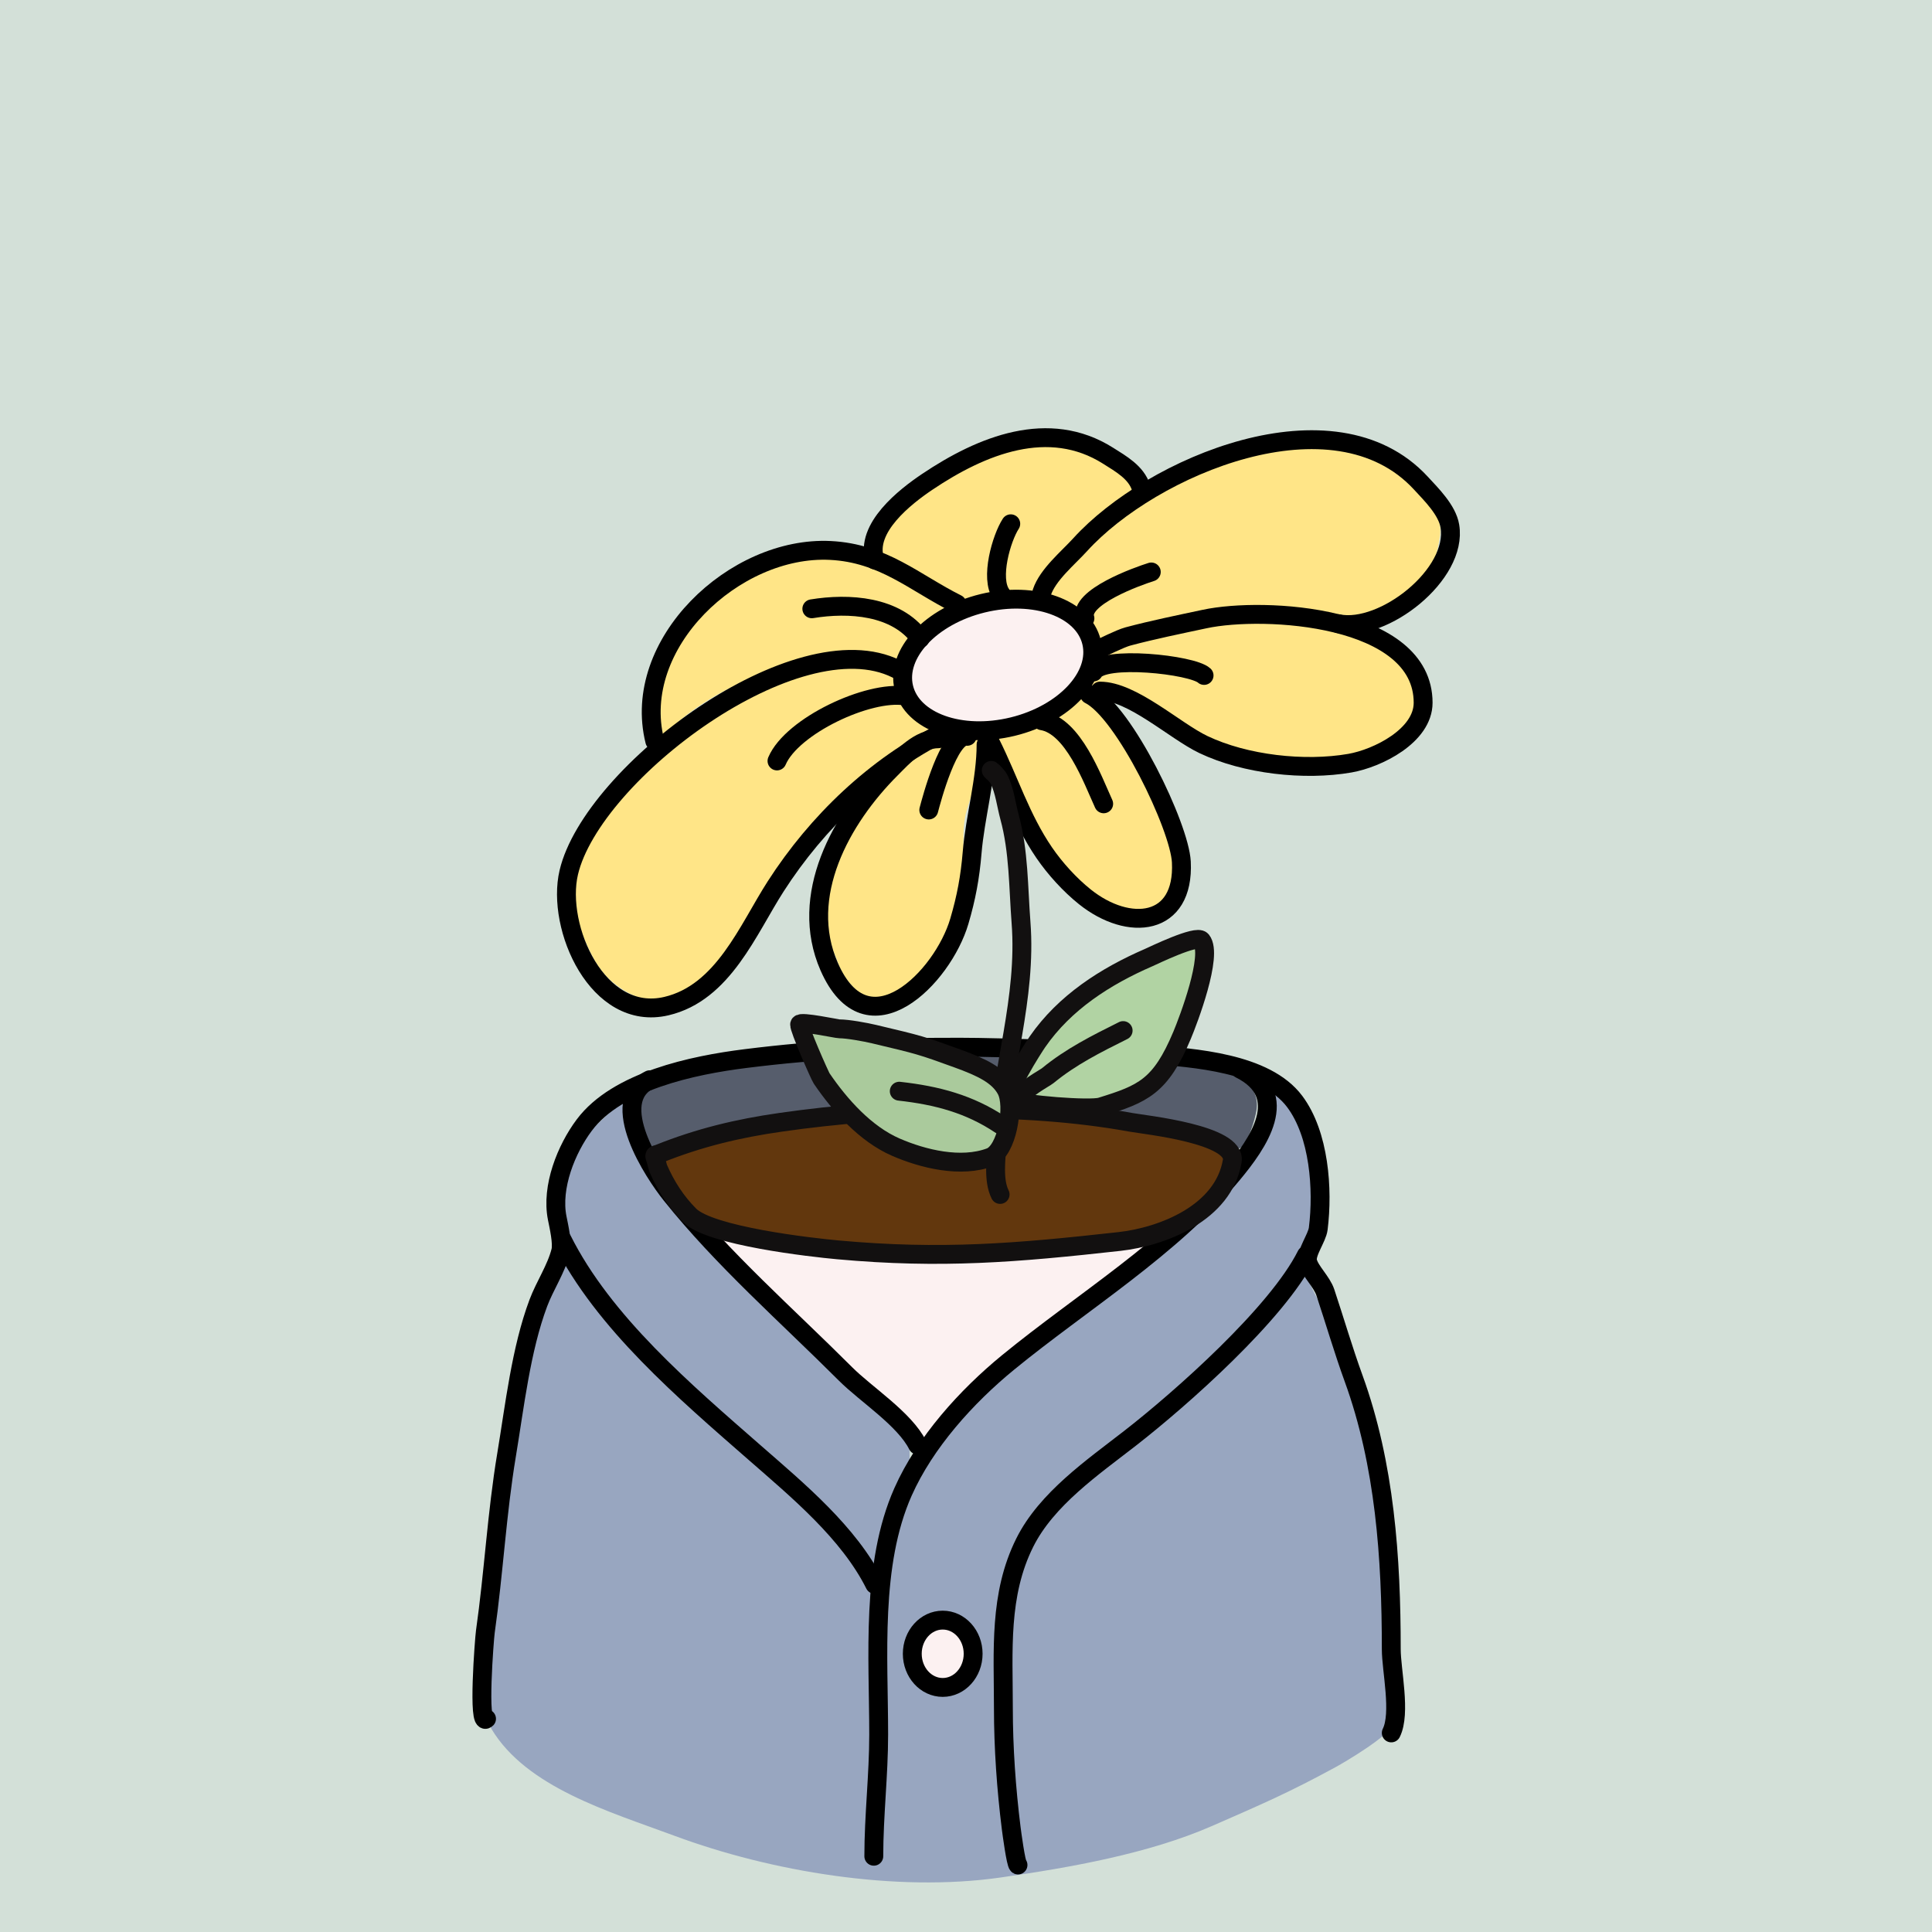
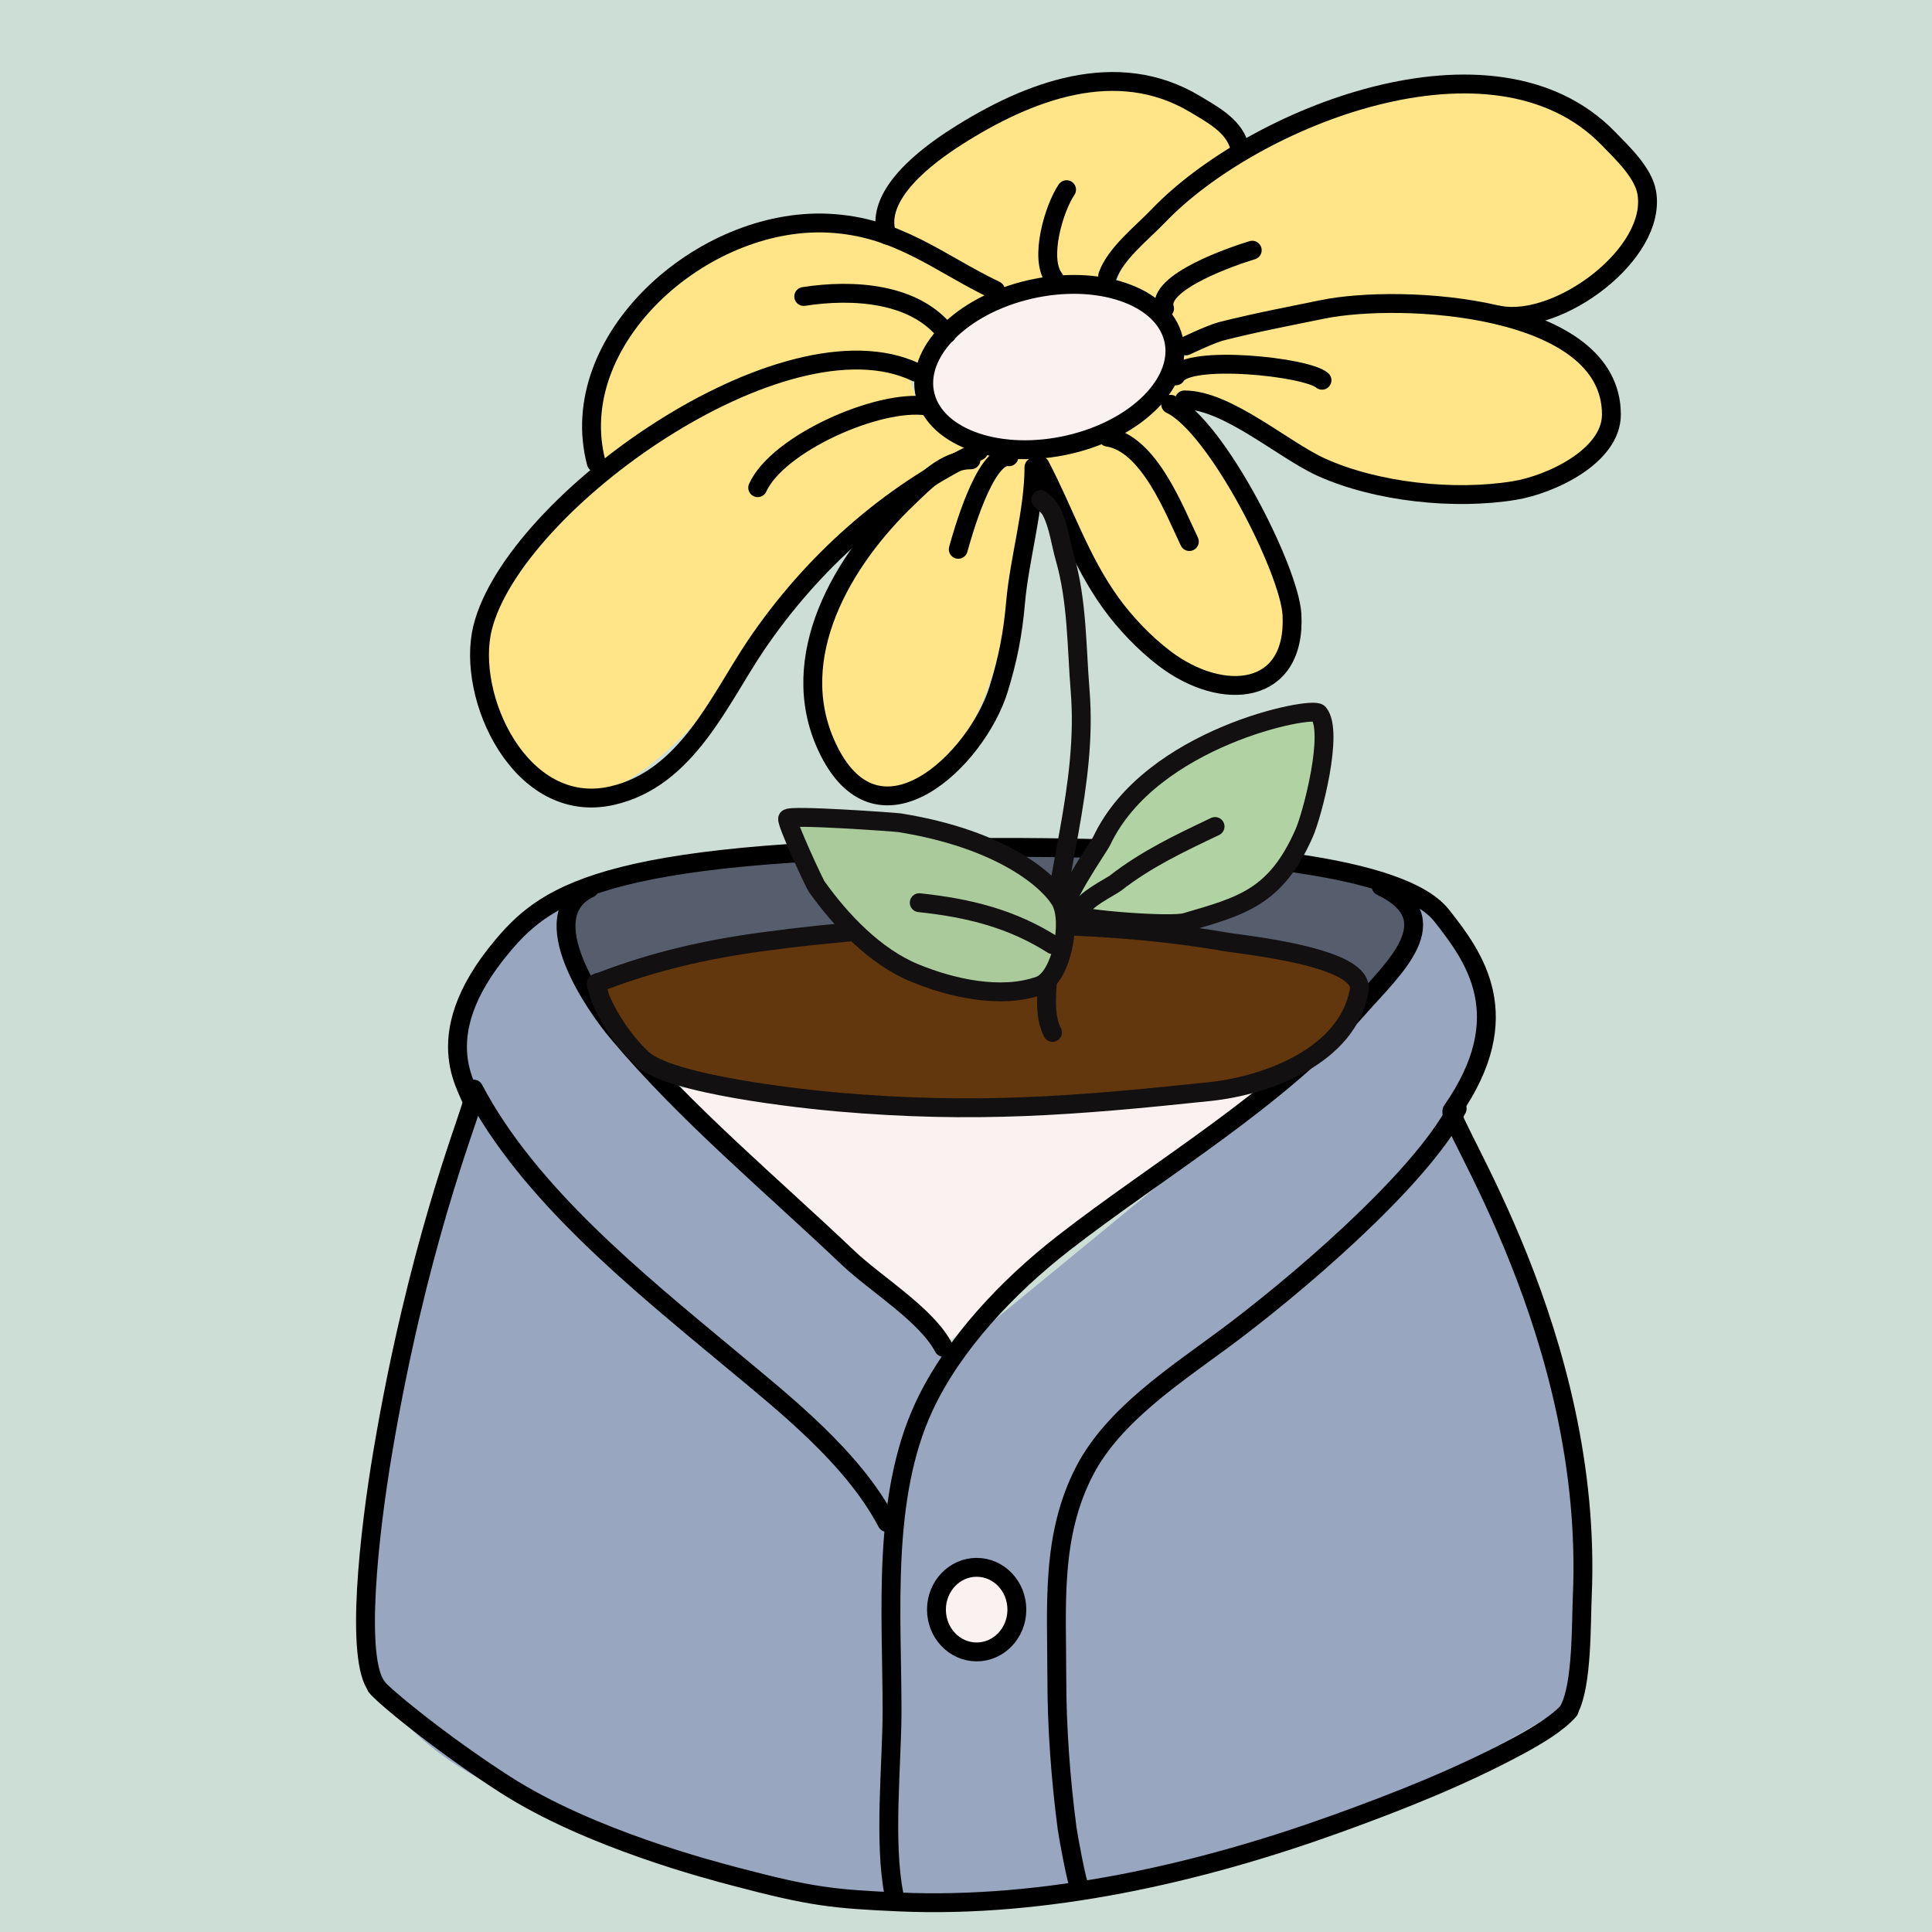
<svg xmlns="http://www.w3.org/2000/svg" height="1024.0px" stroke-miterlimit="10" style="fill-rule:nonzero;clip-rule:evenodd;stroke-linecap:round;stroke-linejoin:round;" version="1.1" viewBox="0 0 1024 1024" width="1024.0px" xml:space="preserve">
  <defs />
-   <g id="Layer-1">
-     <rect x="0" y="0" width="1024" height="1024" fill="#d3e0d8" />
-     <path d="M337.692 581.27C343.169 569.927 306.664 603.752 303.155 610.771C292.433 632.213 306.599 655.689 297.398 674.089C290.719 687.448 280.261 701.125 277.731 716.302C275.217 731.389 276.867 748.123 272.455 762.831C263.275 793.43 257.105 825.646 257.105 857.809C257.105 873.413 252.362 902.83 260.463 916.331C279.1 947.393 322.682 960.093 357.487 973.003C408.705 992.002 474.649 1003.07 530.186 995.133C566.884 989.89 608.753 982.532 642.374 967.822C668.383 956.444 683.075 950.158 708.014 936.554C712.833 933.926 736.305 920.048 738.316 914.016C741.952 903.109 733.913 877.75 733.913 865.484C733.913 821.306 732.822 769.196 717.124 727.334C709.533 707.093 697.141 688.889 689.302 669.292C687.528 664.857 693.775 653.486 694.578 648.666C697.972 628.301 692.737 609.563 686.424 590.624C685.624 588.224 676.489 575.599 673.952 576.233C671.316 576.892 671.831 597.739 670.273 600.856C659.985 621.43 638.528 648.682 613.181 665.672C577.657 689.483 559.972 701.246 531.005 730.212C520.645 740.573 509.487 749.915 500.306 761.392C498.728 763.364 483.79 781.332 483.517 781.059C479.633 777.176 486.505 758.956 474.403 749.88C460.464 739.426 439.47 719.278 425.639 708.521C393.181 683.276 373.388 664.273 353.331 628.17C346.856 616.515 330.639 595.875 337.692 581.27Z" fill="#98a6c0" fill-rule="nonzero" opacity="1" stroke="none" />
-     <path d="M380.64 657.025C380.851 655.818 393.051 656.193 395.363 656.666C405.544 658.751 420.164 659.91 430.679 661.166C458.589 664.498 481.567 668.787 509.603 666.92C532.155 665.418 554.323 662.235 576.808 659.7C579.787 659.364 611.935 655.23 610.807 658.678C607.201 669.698 589.006 680.526 580.085 686.629C557.861 701.833 533.703 719.644 514.866 738.69C513.262 740.312 489.751 763.755 488.228 763.176C481.391 760.572 476.106 752.01 470.618 747.522C457.33 736.654 448.64 722.619 436.03 710.926C421.611 697.557 402.321 688.345 390.964 672.232C388.193 668.302 379.777 661.962 380.64 657.025Z" fill="#fcf1f1" fill-rule="nonzero" opacity="1" stroke="none" />
-     <path d="M340.715 579.817C357.174 569.036 386.334 565.343 404.832 562.422C466.982 552.609 529.645 555.955 592.005 560.409C608.219 561.568 670.855 559.125 665.897 588.874C665.253 592.739 661.211 607.584 656.697 608.712C653.637 609.477 623.83 596.21 617.882 594.624C591.632 587.624 562.95 588.299 535.939 588.299C514.223 588.299 492.455 584.323 470.673 585.998C447.131 587.809 424.419 593.592 401.094 596.924C390.37 598.456 351.359 612.644 343.015 609.862C336.59 607.721 334.978 583.575 340.715 579.817Z" fill="#565d6c" fill-rule="nonzero" opacity="1" stroke="none" />
-     <path d="M257.873 910.985C253.052 915.807 256.7 868.622 257.249 864.78C261.698 833.638 263.3 802.251 268.488 771.122C272.784 745.344 276.112 715.2 285.346 690.576C288.76 681.472 294.862 672.495 297.21 663.102C298.259 658.906 296.212 649.996 295.337 645.62C292.045 629.16 300.142 609.034 309.698 596.293C327.21 572.942 367.236 564.554 395.161 561.064C434.884 556.098 464.592 555.028 508.863 555.035C530.557 555.039 587.806 557.029 609.405 558.829C632.69 560.77 670.69 563.118 686.205 583.805C699.242 601.188 701.313 630.274 698.693 651.239C698.065 656.262 691.92 664.109 693.073 668.722C694.313 673.681 700.546 679.277 702.439 684.956C707.457 700.01 711.997 715.612 717.424 730.537C734.025 776.187 737.405 825.768 737.405 874.146C737.405 885.233 742.635 908.017 737.405 918.478" fill="none" opacity="1" stroke="#000000" stroke-linecap="round" stroke-linejoin="round" stroke-width="10" />
-     <path d="M344.367 572.285C321.276 583.831 346.682 621.912 355.727 633.219C383.176 667.529 417.111 697.184 448.161 728.234C459.004 739.077 479.454 752.091 486.374 765.93" fill="none" opacity="1" stroke="#000000" stroke-linecap="round" stroke-linejoin="round" stroke-width="10" />
-     <path d="M657.298 566.605C685.03 580.471 666.593 606.264 653.167 622.375C620.676 661.363 573.311 690.199 534.398 722.037C512.224 740.18 490.289 764.48 478.628 790.717C461.519 829.211 465.718 878.234 465.718 919.298C465.718 940.846 463.136 962.292 463.136 983.846" fill="none" opacity="1" stroke="#000000" stroke-linecap="round" stroke-linejoin="round" stroke-width="10" />
-     <path d="M539.562 988.494C538.477 987.952 536.254 971.33 535.947 968.871C533.357 948.154 531.816 926.27 531.816 905.355C531.816 874.964 529.313 845.296 543.176 817.569C554.711 794.499 579.231 777.65 598.946 762.316C625.914 741.341 676.969 696.122 692.412 665.235" fill="none" opacity="1" stroke="#000000" stroke-linecap="round" stroke-linejoin="round" stroke-width="10" />
-     <path d="M297.892 656.973C319.874 700.938 363.048 737.609 400.137 770.062C422.761 789.858 449.923 812.314 463.653 839.774" fill="none" opacity="1" stroke="#000000" stroke-linecap="round" stroke-linejoin="round" stroke-width="10" />
-     <path d="M483.526 876.536C483.526 866.682 490.747 858.694 499.655 858.694C508.564 858.694 515.785 866.682 515.785 876.536C515.785 886.39 508.564 894.378 499.655 894.378C490.747 894.378 483.526 886.39 483.526 876.536Z" fill="#fcf1f1" fill-rule="nonzero" opacity="1" stroke="#000000" stroke-linecap="round" stroke-linejoin="round" stroke-width="10" />
-     <path d="M462.496 296.158C466.743 255.733 520.012 232.583 556.613 232.583C575.005 232.583 600.73 242.023 604.751 262.129C604.9 262.874 596.892 265.604 595.788 266.113C589.873 268.843 582.968 272.114 578.856 277.401C570.34 288.351 564.072 305.132 554.622 314.583C551.167 318.037 535.098 317.446 530.055 318.567C518.59 321.114 512.819 324.088 504.16 317.903C495.676 311.843 486.735 304.314 476.937 300.639C473.609 299.392 462.19 299.075 462.496 296.158Z" fill="#ffe587" fill-rule="nonzero" opacity="1" stroke="none" />
-     <path d="M504.492 389.611C504.544 389.415 489.294 394.907 486.565 397.247C477.461 405.05 468.571 414.489 461.334 424.138C448.488 441.265 433.966 467.792 436.767 490.202C437.686 497.553 441.801 503.313 444.071 510.121C446.99 518.877 455.068 528.062 463.99 531.036C489.211 539.443 507.739 482.083 510.136 465.304C511.832 453.431 508.959 440.785 512.46 429.117C515.397 419.326 522.419 402.259 522.419 392.267C522.419 387.824 503.678 392.696 504.492 389.611Z" fill="#ffe587" fill-rule="nonzero" opacity="1" stroke="none" />
-     <path d="M505.156 321.72C504 311.721 471.398 300.845 461.998 297.32C414.409 279.474 350.87 326.421 345.472 375.004C345.273 376.79 348.049 394.09 352.775 390.939C355.163 389.348 357 384.709 359.415 382.64C373.121 370.891 389.704 362.401 406.557 356.081C423.541 349.712 442.993 347.449 461.002 347.449C464.756 347.449 469.788 347.378 473.285 348.777C474.5 349.263 476.691 353.507 477.933 353.093C481.24 351.991 488.96 334.917 491.877 331.514C494.398 328.572 505.468 324.417 505.156 321.72Z" fill="#ffe587" fill-rule="nonzero" opacity="1" stroke="none" />
-     <path d="M556.299 315.809C558.881 300.387 584.458 277.665 596.299 269.771C638.06 241.931 649.9 234.67 699.845 230.828C719.237 229.337 766.62 260.004 763.241 283.658C754.398 345.561 706.031 319.866 664.827 325.016C650.755 326.775 607.159 333.472 593.884 338.299C592.516 338.797 584.026 343.702 582.714 342.828C582.519 342.698 577.374 329.573 573.356 326.224C571.189 324.418 556.07 317.176 556.299 315.809Z" fill="#ffe587" fill-rule="nonzero" opacity="1" stroke="none" />
-     <path d="M587.846 344.337C585.375 346.729 586.07 351.096 584.223 353.997C583.386 355.313 576.096 362.799 576.978 364.563C577.088 364.782 582.848 364.947 583.62 365.167C591.143 367.316 602.96 370.993 609.28 375.733C637.328 396.769 675.093 406.69 710.109 403.506C724.13 402.232 749.458 389.397 751.467 373.318C754.088 352.355 737.482 342.918 720.977 335.582C691.043 322.278 655.709 321.018 624.072 330.752C613.091 334.131 596.871 335.602 587.846 344.337Z" fill="#ffe587" fill-rule="nonzero" opacity="1" stroke="none" />
-     <path d="M524.299 387.506C520.85 387.392 538.471 423.88 541.96 428.865C557.238 450.691 562.991 479.955 594.186 484.411C602.855 485.65 615.008 487.213 621.355 479.279C635.263 461.895 610.9 401.434 598.714 387.506C594.668 382.883 582.31 366.214 573.959 367.884C570.562 368.563 563.451 378.404 560.375 380.865C552.476 387.184 534.56 387.848 524.299 387.506Z" fill="#ffe587" fill-rule="nonzero" opacity="1" stroke="none" />
-     <path d="M472.622 354.421C472.818 354.678 471.448 353.456 469.634 353.093C466.615 352.489 463.905 351.344 461.002 350.437C455.529 348.727 447.736 349.351 442.079 350.105C422.071 352.773 397.945 362.17 381.326 373.676C344.249 399.344 285.735 443.771 308.29 494.518C312.622 504.267 316.035 513.311 324.557 520.413C367.954 556.577 396.364 483.343 415.52 457.004C423.746 445.694 436.378 435.775 446.727 426.461C456.706 417.48 466.394 408.476 477.269 400.567C482.014 397.116 494.271 394.153 497.52 389.279C497.894 388.719 497.489 387.889 497.188 387.287C493.867 380.644 482.557 375.307 477.601 369.36C474.263 365.354 472.215 353.889 472.622 354.421Z" fill="#ffe587" fill-rule="nonzero" opacity="1" stroke="none" />
-     <path d="M479.055 364.559C474.656 346.508 493.361 326.447 520.834 319.752C548.307 313.057 574.144 322.264 578.543 340.315C582.942 358.366 564.237 378.427 536.764 385.122C509.291 391.817 483.454 382.611 479.055 364.559Z" fill="#fcf1f1" fill-rule="nonzero" opacity="1" stroke="#000000" stroke-linecap="round" stroke-linejoin="round" stroke-width="10" />
-     <path d="M475.199 354.593C422.507 328.247 313.869 409.68 301.462 462.409C294.611 491.527 316.774 541.833 353.214 533.259C383.337 526.171 396.338 492.806 411.126 469.802C433.2 435.465 464.094 406.045 500.459 387.862" fill="none" opacity="1" stroke="#000000" stroke-linecap="round" stroke-linejoin="round" stroke-width="10" />
-     <path d="M497.379 391.559C487.036 391.559 478.909 400.787 472.119 407.577C445.803 433.893 423.024 474.73 439.466 512.312C459.743 558.659 499.684 518.151 508.468 488.285C512.173 475.69 514.163 464.925 515.245 451.936C516.812 433.137 522.638 413.168 522.638 394.639" fill="none" opacity="1" stroke="#000000" stroke-linecap="round" stroke-linejoin="round" stroke-width="10" />
-     <path d="M525.103 394.023C534.786 413.391 540.988 433.733 553.443 451.936C559.224 460.385 567.026 468.963 575.006 475.347C598.321 493.999 627.849 491.028 626.141 456.864C625.205 438.145 595.982 377.403 577.47 368.147" fill="none" opacity="1" stroke="#000000" stroke-linecap="round" stroke-linejoin="round" stroke-width="10" />
-     <path d="M583.015 366.299C600.132 366.299 622.652 387.404 637.847 394.639C660.069 405.221 691.393 408.685 715.474 404.497C730.076 401.957 754.288 390.001 754.288 372.46C754.288 326.142 670.08 321.327 638.463 328.102C624.996 330.987 611.176 333.776 597.801 337.343C593.647 338.451 583.085 343.777 583.631 343.504" fill="none" opacity="1" stroke="#000000" stroke-linecap="round" stroke-linejoin="round" stroke-width="10" />
-     <path d="M552.211 313.932C555.33 304.573 566.071 295.79 572.541 288.672C610.254 247.189 706.913 206.031 753.055 256.019C758.61 262.037 767.045 270.341 768.458 278.815C772.74 304.506 733.197 335.343 709.313 330.566" fill="none" opacity="1" stroke="#000000" stroke-linecap="round" stroke-linejoin="round" stroke-width="10" />
-     <path d="M507.236 320.093C484.64 308.794 468.221 293.159 440.082 291.752C389.333 289.215 334.172 341.265 347.053 392.791" fill="none" opacity="1" stroke="#000000" stroke-linecap="round" stroke-linejoin="round" stroke-width="10" />
-     <path d="M463.647 296.787C458.328 279.877 479.862 263.186 491.433 255.405C520.361 235.951 555.845 221.649 587.338 241.56C594.08 245.823 602.233 250.367 604.777 258.457" fill="none" opacity="1" stroke="#000000" stroke-linecap="round" stroke-linejoin="round" stroke-width="10" />
-     <path d="M575.039 327.734C571.52 316.545 603.235 305.342 610.208 303.148" fill="none" opacity="1" stroke="#000000" stroke-linecap="round" stroke-linejoin="round" stroke-width="10" />
-     <path d="M579.55 356.159C584.273 347.103 631.973 352.248 638.187 358.001" fill="none" opacity="1" stroke="#000000" stroke-linecap="round" stroke-linejoin="round" stroke-width="10" />
-     <path d="M552.239 382.004C568.791 384.657 579.038 413.058 584.975 426.034" fill="none" opacity="1" stroke="#000000" stroke-linecap="round" stroke-linejoin="round" stroke-width="10" />
-     <path d="M512.635 390.264C502.913 388.706 493.644 424.135 492.275 429.311" fill="none" opacity="1" stroke="#000000" stroke-linecap="round" stroke-linejoin="round" stroke-width="10" />
-     <path d="M479.796 368.884C460.362 365.769 419.774 384.711 411.82 403.322" fill="none" opacity="1" stroke="#000000" stroke-linecap="round" stroke-linejoin="round" stroke-width="10" />
-     <path d="M487.7 338.418C475.026 320.907 449.729 319.475 430.285 322.67" fill="none" opacity="1" stroke="#000000" stroke-linecap="round" stroke-linejoin="round" stroke-width="10" />
-     <path d="M530.726 315.092C524.578 306.598 530.807 285.167 535.725 277.613" fill="none" opacity="1" stroke="#000000" stroke-linecap="round" stroke-linejoin="round" stroke-width="10" />
-     <path d="M347.473 614.242C346.44 611.687 347.288 612.321 349.413 611.471C370.634 602.982 391.019 598.085 413.7 594.845C472.132 586.498 541.175 584.267 599.356 594.845C607.011 596.237 655.472 601.198 653.113 615.35C648.535 642.817 616.372 655.455 593.26 658.023C538.567 664.1 498.899 667.431 444.181 662.457C430.051 661.172 376.468 655.152 365.485 644.169C358.383 637.067 352.822 628.477 348.859 619.23C348.678 618.807 347.562 614.46 347.473 614.242Z" fill="#62370d" fill-rule="nonzero" opacity="1" stroke="#121010" stroke-linecap="round" stroke-linejoin="round" stroke-width="10" />
-     <path d="M526.202 409.189C523.476 406.463 528.355 410.723 529.527 413.068C532.488 418.99 533.335 426.659 535.069 433.019C540.024 451.187 539.738 470.44 541.165 488.993C544.248 529.064 530.746 566.912 528.419 606.483C527.95 614.452 526.351 625.625 530.081 633.085" fill="none" opacity="1" stroke="#121010" stroke-linecap="round" stroke-linejoin="round" stroke-width="10" />
-     <path d="M535.767 582.905C531.167 580.903 547.936 554.969 549.864 552.185C564.303 531.329 585.882 517.481 608.91 507.502C611.202 506.509 634.273 495.254 636.837 498.459C643.035 506.205 629.826 540.856 626.537 548.697C615.089 575.996 605.806 579.757 583.477 586.669C577.794 588.428 542.169 585.69 535.767 582.905Z" fill="#b1d3a3" fill-rule="nonzero" opacity="1" stroke="#121010" stroke-linecap="round" stroke-linejoin="round" stroke-width="10" />
-     <path d="M533.309 577.549C529.133 569.854 520.226 565.645 507.504 561.029C488.205 554.026 487.523 553.852 463.309 548.114C458.75 547.033 449.405 545.304 444.9 545.304C443.488 545.304 424.273 541.112 423.821 542.918C423.349 544.807 434.494 570.128 435.496 571.601C445.186 585.852 458.758 601.062 474.86 608.039C489.317 614.304 509.294 619.197 524.863 613.359C533.6 610.082 538.061 586.306 533.309 577.549Z" fill="#aaca9c" fill-rule="nonzero" opacity="1" stroke="#121010" stroke-linecap="round" stroke-linejoin="round" stroke-width="10" />
-     <path d="M542.551 580.835C541.178 578.089 553.709 571.448 555.325 570.122C567.656 559.992 581.058 553.34 595.293 546.223" fill="none" opacity="1" stroke="#121010" stroke-linecap="round" stroke-linejoin="round" stroke-width="10" />
-     <path d="M530.19 596.081C513.817 585.166 496.695 580.593 476.623 578.362" fill="none" opacity="1" stroke="#121010" stroke-linecap="round" stroke-linejoin="round" stroke-width="10" />
+   <clipPath id="ArtboardFrame">
+     <rect height="1024" width="1024" x="0" y="0" />
+   </clipPath>
+   <g clip-path="url(#ArtboardFrame)" id="Layer-1">
+     <path d="M-26.561-30.418L1025.86-30.418L1025.86 1049.36L-26.561 1049.36L-26.561-30.418Z" fill="#cdded7" fill-rule="nonzero" opacity="1" stroke="none" />
+     <path d="M303.654 482.1C310.891 467.847 265.244 501.382 260.041 509.881C225.946 565.585 254.579 560.461 249.003 586.015C241.298 621.322 197.178 789.185 197.178 829.601C197.178 849.21 193.737 882.519 204.44 899.485C229.065 938.518 283.822 958.131 329.808 974.355C397.48 998.229 484.609 1012.13 557.987 1002.16C606.475 995.575 661.794 986.328 706.216 967.845C740.58 953.546 831.205 908.065 832.979 900.231C861.768 773.145 780.846 613.855 770.489 589.23C768.145 583.656 785.504 560.978 787.02 555.019C796.344 518.377 780.432 526.54 772.091 502.741C771.034 499.725 751.291 474.974 747.938 475.771C744.456 476.599 775.119 494.336 708.503 549.951C649.383 599.308 504.361 718.555 504 718.211C498.869 713.331 350.818 586.402 324.318 541.036C315.762 526.389 294.336 500.453 303.654 482.1Z" fill="#98a6c0" fill-rule="nonzero" opacity="1" stroke="none" />
+     <path d="M360.4 577.295C360.679 575.778 376.797 576.249 379.852 576.844C393.305 579.464 412.621 580.92 426.514 582.498C463.39 586.686 665.998 575.04 664.508 579.372C659.743 593.22 504.562 711.413 502.551 710.684C493.516 707.412 389.045 616.652 374.04 596.404C370.379 591.465 359.259 583.498 360.4 577.295Z" fill="#fcf1f1" fill-rule="nonzero" opacity="1" stroke="none" />
+     <path d="M308.493 476.897C330.239 463.35 367.923 462.086 392.363 458.416C474.479 446.085 557.273 450.29 639.666 455.887C661.089 457.342 752.322 453.827 745.771 491.209C744.92 496.066 737.349 525.426 731.384 526.844C727.342 527.805 630.553 480.454 530.825 487.553C422.223 495.284 321.712 521.525 310.688 518.03C302.199 515.338 300.912 481.62 308.493 476.897Z" fill="#565d6c" fill-rule="nonzero" opacity="1" stroke="none" />
+     <path d="M199.991 894.328C187.927 879.941 195.747 811.843 202.844 769.744C221.116 661.336 247.065 596.734 250.167 584.932C251.553 579.658 223.491 551.975 266.667 500.978C290.812 472.459 324.074 449.309 529.814 449.134C654.472 449.028 743.628 459.291 764.127 485.286C781.353 507.129 804.639 538.397 769.589 588.684C765.905 593.971 844.832 707.572 838.637 846.172C838.014 860.09 838.686 892.693 831.775 905.838" fill="none" opacity="1" stroke="#000000" stroke-linecap="round" stroke-linejoin="round" stroke-width="10" />
+     <path d="M312.474 470.81C281.964 485.318 315.533 533.171 327.484 547.38C363.75 590.494 408.586 627.758 449.612 666.776C463.938 680.402 490.957 696.755 500.1 714.146" fill="none" opacity="1" stroke="#000000" stroke-linecap="round" stroke-linejoin="round" stroke-width="10" />
+     <path d="M732.019 469.734C768.66 487.158 738.215 513.507 720.476 533.753C677.548 582.746 614.967 618.981 563.552 658.99C534.255 681.787 505.273 712.323 489.866 745.293C467.261 793.665 472.809 855.268 472.809 906.868C472.809 933.946 468.268 976.496 473.862 1004.17" fill="none" opacity="1" stroke="#000000" stroke-linecap="round" stroke-linejoin="round" stroke-width="10" />
+     <path d="M572.328 1000.24C570.896 999.557 566.005 972.253 565.599 969.162C562.177 943.129 560.141 915.63 560.141 889.348C560.141 851.158 556.834 813.877 575.151 779.036C590.391 750.046 622.788 728.873 648.837 709.604C684.468 683.246 751.924 626.425 772.329 587.611" fill="none" opacity="1" stroke="#000000" stroke-linecap="round" stroke-linejoin="round" stroke-width="10" />
+     <path d="M251.069 577.229C280.113 632.475 337.156 678.557 386.16 719.337C416.052 744.213 451.939 772.432 470.08 806.938" fill="none" opacity="1" stroke="#000000" stroke-linecap="round" stroke-linejoin="round" stroke-width="10" />
+     <path d="M496.337 853.134C496.337 840.751 505.879 830.713 517.649 830.713C529.419 830.713 538.96 840.751 538.96 853.134C538.96 865.516 529.419 875.554 517.649 875.554C505.879 875.554 496.337 865.516 496.337 853.134Z" fill="#fcf1f1" fill-rule="nonzero" opacity="1" stroke="#000000" stroke-linecap="round" stroke-linejoin="round" stroke-width="10" />
+     <path d="M468.552 123.827C474.164 73.028 544.545 43.938 592.905 43.938C617.204 43.938 651.193 55.801 656.506 81.067C656.703 82.002 588.868 124.58 590.273 146.98C590.667 153.266 564.477 150.578 557.814 151.986C542.666 155.187 535.041 158.924 523.6 151.152C512.391 143.537 468.147 127.492 468.552 123.827Z" fill="#ffe587" fill-rule="nonzero" opacity="1" stroke="none" />
+     <path d="M524.039 241.261C524.107 241.015 503.959 247.916 500.353 250.856C488.324 260.662 476.578 272.522 467.017 284.647C450.044 306.17 430.856 339.504 434.558 367.664C435.772 376.901 437.447 390.535 440.446 399.09C444.302 410.093 458.738 415.239 470.526 418.977C503.85 429.541 528.329 357.462 531.496 336.376C533.737 321.457 536.337 305.19 540.962 290.528C544.843 278.225 547.725 257.154 547.725 244.598C547.725 239.015 522.964 245.138 524.039 241.261Z" fill="#ffe587" fill-rule="nonzero" opacity="1" stroke="none" />
+     <path d="M524.916 155.949C523.389 143.384 480.314 129.716 467.894 125.287C405.017 102.861 321.066 161.856 313.933 222.905C313.671 225.15 317.339 246.889 323.583 242.93C326.738 240.93 372.375 207.068 394.642 199.126C417.082 191.123 487.306 195.892 488.948 195.372C493.317 193.987 503.517 172.531 507.371 168.256C510.703 164.559 525.328 159.337 524.916 155.949Z" fill="#ffe587" fill-rule="nonzero" opacity="1" stroke="none" />
+     <path d="M592.489 148.52C595.975 129.141 630.503 100.589 646.487 90.67C702.863 55.685 718.848 46.561 786.271 41.733C812.45 39.859 876.415 78.395 871.853 108.12C859.915 185.907 802.154 157.187 746.53 163.659C727.535 165.869 661.149 170.716 643.227 176.782C641.381 177.407 629.92 183.571 628.148 182.472C627.885 182.309 620.94 165.816 615.515 161.608C612.59 159.339 592.18 150.238 592.489 148.52Z" fill="#ffe587" fill-rule="nonzero" opacity="1" stroke="none" />
+     <path d="M634.171 184.369C630.906 187.375 623.894 190.88 621.455 194.526C620.349 196.179 618.646 207.568 619.811 209.785C619.956 210.06 627.567 210.267 628.586 210.544C638.526 213.245 654.14 217.865 662.49 223.821C699.548 250.255 749.445 262.722 795.711 258.722C814.236 257.12 847.7 240.991 850.356 220.787C853.818 194.444 832.277 181.574 810.07 173.368C746.092 149.725 646.095 173.392 634.171 184.369Z" fill="#ffe587" fill-rule="nonzero" opacity="1" stroke="none" />
+     <path d="M550.209 238.616C545.652 238.472 568.933 284.324 573.543 290.587C593.729 318.014 626.99 381.518 678.445 353.938C703.604 340.453 664.631 256.117 648.53 238.616C643.185 232.806 626.856 211.86 615.823 213.958C611.334 214.812 597.18 221.628 593.116 224.72C582.68 232.66 563.766 239.046 550.209 238.616Z" fill="#ffe587" fill-rule="nonzero" opacity="1" stroke="none" />
+     <path d="M481.93 197.041C482.189 197.363 449.051 190.669 441.576 191.617C415.141 194.97 383.264 206.779 361.306 221.237C312.318 253.492 207.031 331.697 280.656 409.013C331.11 461.996 408.26 329.753 433.57 296.655C444.437 282.443 510.535 246.968 514.828 240.844C515.321 240.14 514.787 239.097 514.389 238.341C510.001 229.993 495.057 223.286 488.51 215.813C484.099 210.78 481.393 196.372 481.93 197.041Z" fill="#ffe587" fill-rule="nonzero" opacity="1" stroke="none" />
+     <path d="M490.43 209.781C484.618 187.097 509.332 161.889 545.631 153.476C581.93 145.063 616.067 156.631 621.88 179.315C627.692 201.998 602.977 227.207 566.679 235.62C530.38 244.033 496.242 232.464 490.43 209.781Z" fill="#fcf1f1" fill-rule="nonzero" opacity="1" stroke="#000000" stroke-linecap="round" stroke-linejoin="round" stroke-width="10" />
+     <path d="M485.336 197.257C415.716 164.151 272.179 266.479 255.786 332.739C246.734 369.329 276.017 432.544 324.163 421.77C363.963 412.863 381.14 370.936 400.679 342.029C429.845 298.881 470.663 261.912 518.711 239.063" fill="none" opacity="1" stroke="#000000" stroke-linecap="round" stroke-linejoin="round" stroke-width="10" />
+     <path d="M514.64 243.708C500.975 243.708 490.238 255.304 481.266 263.837C446.496 296.906 416.399 348.221 438.124 395.448C464.914 453.687 517.686 402.785 529.293 365.255C534.187 349.428 536.817 335.9 538.247 319.578C540.316 295.956 548.015 270.862 548.015 247.579" fill="none" opacity="1" stroke="#000000" stroke-linecap="round" stroke-linejoin="round" stroke-width="10" />
+     <path d="M551.271 246.805C564.066 271.143 572.26 296.704 588.715 319.578C596.354 330.196 606.663 340.975 617.205 348.997C648.011 372.436 687.025 368.702 684.768 325.771C683.531 302.249 644.92 225.921 620.461 214.289" fill="none" opacity="1" stroke="#000000" stroke-linecap="round" stroke-linejoin="round" stroke-width="10" />
+     <path d="M627.788 211.967C650.404 211.967 680.158 238.487 700.234 247.579C729.595 260.876 770.982 265.229 802.799 259.966C822.092 256.775 854.082 241.751 854.082 219.709C854.082 161.505 742.822 155.454 701.048 163.968C683.255 167.594 664.995 171.099 647.324 175.58C641.835 176.972 627.881 183.665 628.602 183.322" fill="none" opacity="1" stroke="#000000" stroke-linecap="round" stroke-linejoin="round" stroke-width="10" />
+     <path d="M587.087 146.162C591.209 134.401 605.4 123.364 613.949 114.42C663.777 62.292 791.488 10.573 852.454 73.388C859.793 80.951 870.938 91.385 872.804 102.033C878.461 134.318 826.216 173.067 794.659 167.064" fill="none" opacity="1" stroke="#000000" stroke-linecap="round" stroke-linejoin="round" stroke-width="10" />
+     <path d="M527.665 153.903C497.809 139.706 476.115 120.059 438.938 118.291C371.886 115.102 299.003 180.509 316.023 245.257" fill="none" opacity="1" stroke="#000000" stroke-linecap="round" stroke-linejoin="round" stroke-width="10" />
+     <path d="M470.072 124.618C463.045 103.368 491.496 82.395 506.785 72.616C545.005 48.171 591.89 30.198 633.499 55.218C642.408 60.575 653.179 66.286 656.541 76.452" fill="none" opacity="1" stroke="#000000" stroke-linecap="round" stroke-linejoin="round" stroke-width="10" />
+     <path d="M617.25 163.505C612.6 149.446 654.504 135.367 663.716 132.611" fill="none" opacity="1" stroke="#000000" stroke-linecap="round" stroke-linejoin="round" stroke-width="10" />
+     <path d="M623.21 199.225C629.449 187.845 692.474 194.31 700.683 201.539" fill="none" opacity="1" stroke="#000000" stroke-linecap="round" stroke-linejoin="round" stroke-width="10" />
+     <path d="M587.125 231.702C608.995 235.035 622.532 270.724 630.377 287.03" fill="none" opacity="1" stroke="#000000" stroke-linecap="round" stroke-linejoin="round" stroke-width="10" />
+     <path d="M534.798 242.082C521.953 240.124 509.706 284.644 507.897 291.148" fill="none" opacity="1" stroke="#000000" stroke-linecap="round" stroke-linejoin="round" stroke-width="10" />
+     <path d="M491.41 215.215C465.732 211.301 412.105 235.104 401.596 258.49" fill="none" opacity="1" stroke="#000000" stroke-linecap="round" stroke-linejoin="round" stroke-width="10" />
+     <path d="M501.853 176.932C485.107 154.926 451.684 153.127 425.994 157.142" fill="none" opacity="1" stroke="#000000" stroke-linecap="round" stroke-linejoin="round" stroke-width="10" />
+     <path d="M558.701 147.62C550.578 136.945 558.807 110.015 565.305 100.523" fill="none" opacity="1" stroke="#000000" stroke-linecap="round" stroke-linejoin="round" stroke-width="10" />
+     <path d="M316.578 523.533C315.213 520.323 316.333 521.119 319.141 520.051C347.179 509.384 374.113 503.23 404.08 499.159C481.283 488.669 572.506 485.866 649.378 499.159C655.391 500.199 680.464 502.824 699.151 508.52C711.894 512.404 721.668 517.716 720.405 524.926C714.356 559.441 671.861 575.322 641.324 578.549C569.061 586.186 516.65 590.371 444.353 584.121C425.684 582.506 354.887 574.941 340.376 561.139C330.993 552.215 323.645 541.421 318.409 529.801C318.169 529.27 316.695 523.807 316.578 523.533Z" fill="#62370d" fill-rule="nonzero" opacity="1" stroke="#121010" stroke-linecap="round" stroke-linejoin="round" stroke-width="10" />
+     <path d="M552.723 265.862C549.122 262.437 555.568 267.791 557.117 270.737C561.029 278.179 562.147 287.816 564.439 295.808C570.986 318.638 570.608 342.831 572.494 366.145C576.566 416.498 558.728 464.058 555.652 513.783C555.033 523.798 552.921 537.837 557.849 547.211" fill="none" opacity="1" stroke="#121010" stroke-linecap="round" stroke-linejoin="round" stroke-width="10" />
+     <path d="M565.362 484.155C559.283 481.64 582.131 449.462 583.987 445.552C610.048 390.665 695.513 374.012 698.9 378.039C707.089 387.774 695.575 431.74 691.231 441.593C676.105 475.898 657.9 480.2 628.398 488.885C620.889 491.096 573.82 487.655 565.362 484.155Z" fill="#b1d3a3" fill-rule="nonzero" opacity="1" stroke="#121010" stroke-linecap="round" stroke-linejoin="round" stroke-width="10" />
+     <path d="M562.113 477.425C556.596 467.755 532.414 444.966 476.696 436.057C474.854 435.763 418.049 431.638 417.453 433.907C416.829 436.28 431.555 468.1 432.878 469.95C445.682 487.858 463.613 506.971 484.887 515.739C503.989 523.611 530.384 529.76 550.954 522.423C562.499 518.306 568.392 488.429 562.113 477.425Z" fill="#aaca9c" fill-rule="nonzero" opacity="1" stroke="#121010" stroke-linecap="round" stroke-linejoin="round" stroke-width="10" />
+     <path d="M574.325 481.554C572.51 478.103 589.068 469.758 591.202 468.091C607.495 455.362 625.201 447.004 644.01 438.06" fill="none" opacity="1" stroke="#121010" stroke-linecap="round" stroke-linejoin="round" stroke-width="10" />
+     <path d="M557.992 500.711C536.36 486.996 513.737 481.249 487.218 478.447" fill="none" opacity="1" stroke="#121010" stroke-linecap="round" stroke-linejoin="round" stroke-width="10" />
+     <path d="M199.499 893.99C202.832 898.438 233.521 923.894 267.843 945.921C312.668 974.688 376.876 991.249 389.973 994.712C429.863 1005.26 441.56 1006.51 476.216 1008.06C554.059 1011.54 635.926 992.818 708.67 966.554C741.701 954.629 774.932 941.497 805.955 924.666C814.798 919.869 825.989 913.17 831.68 906.484" fill="none" opacity="1" stroke="#000000" stroke-linecap="round" stroke-linejoin="round" stroke-width="10" />
  </g>
</svg>
